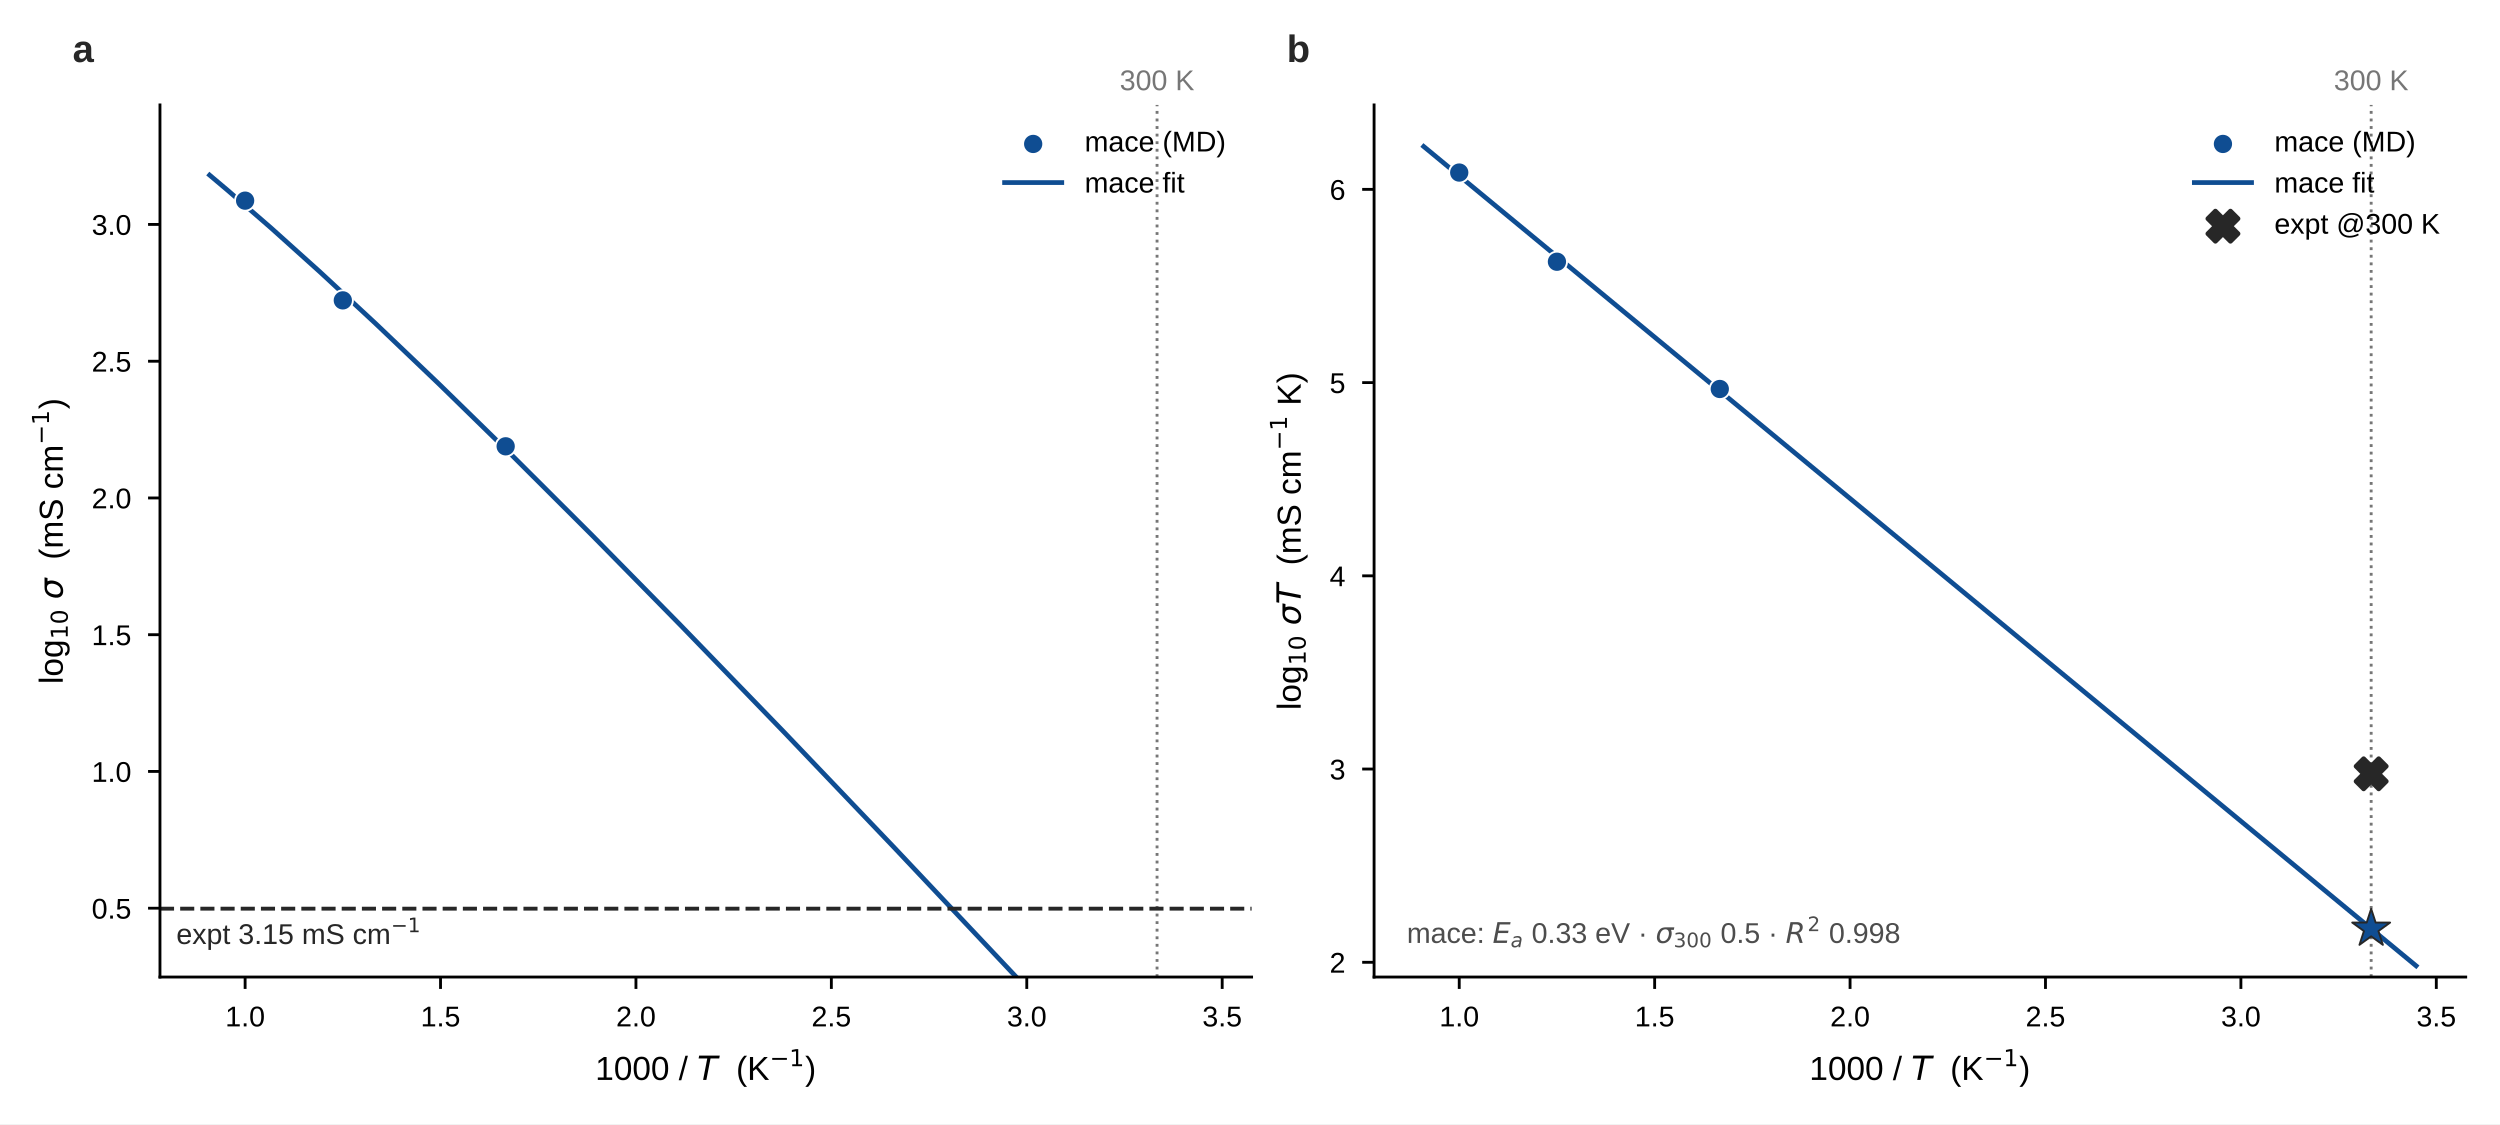
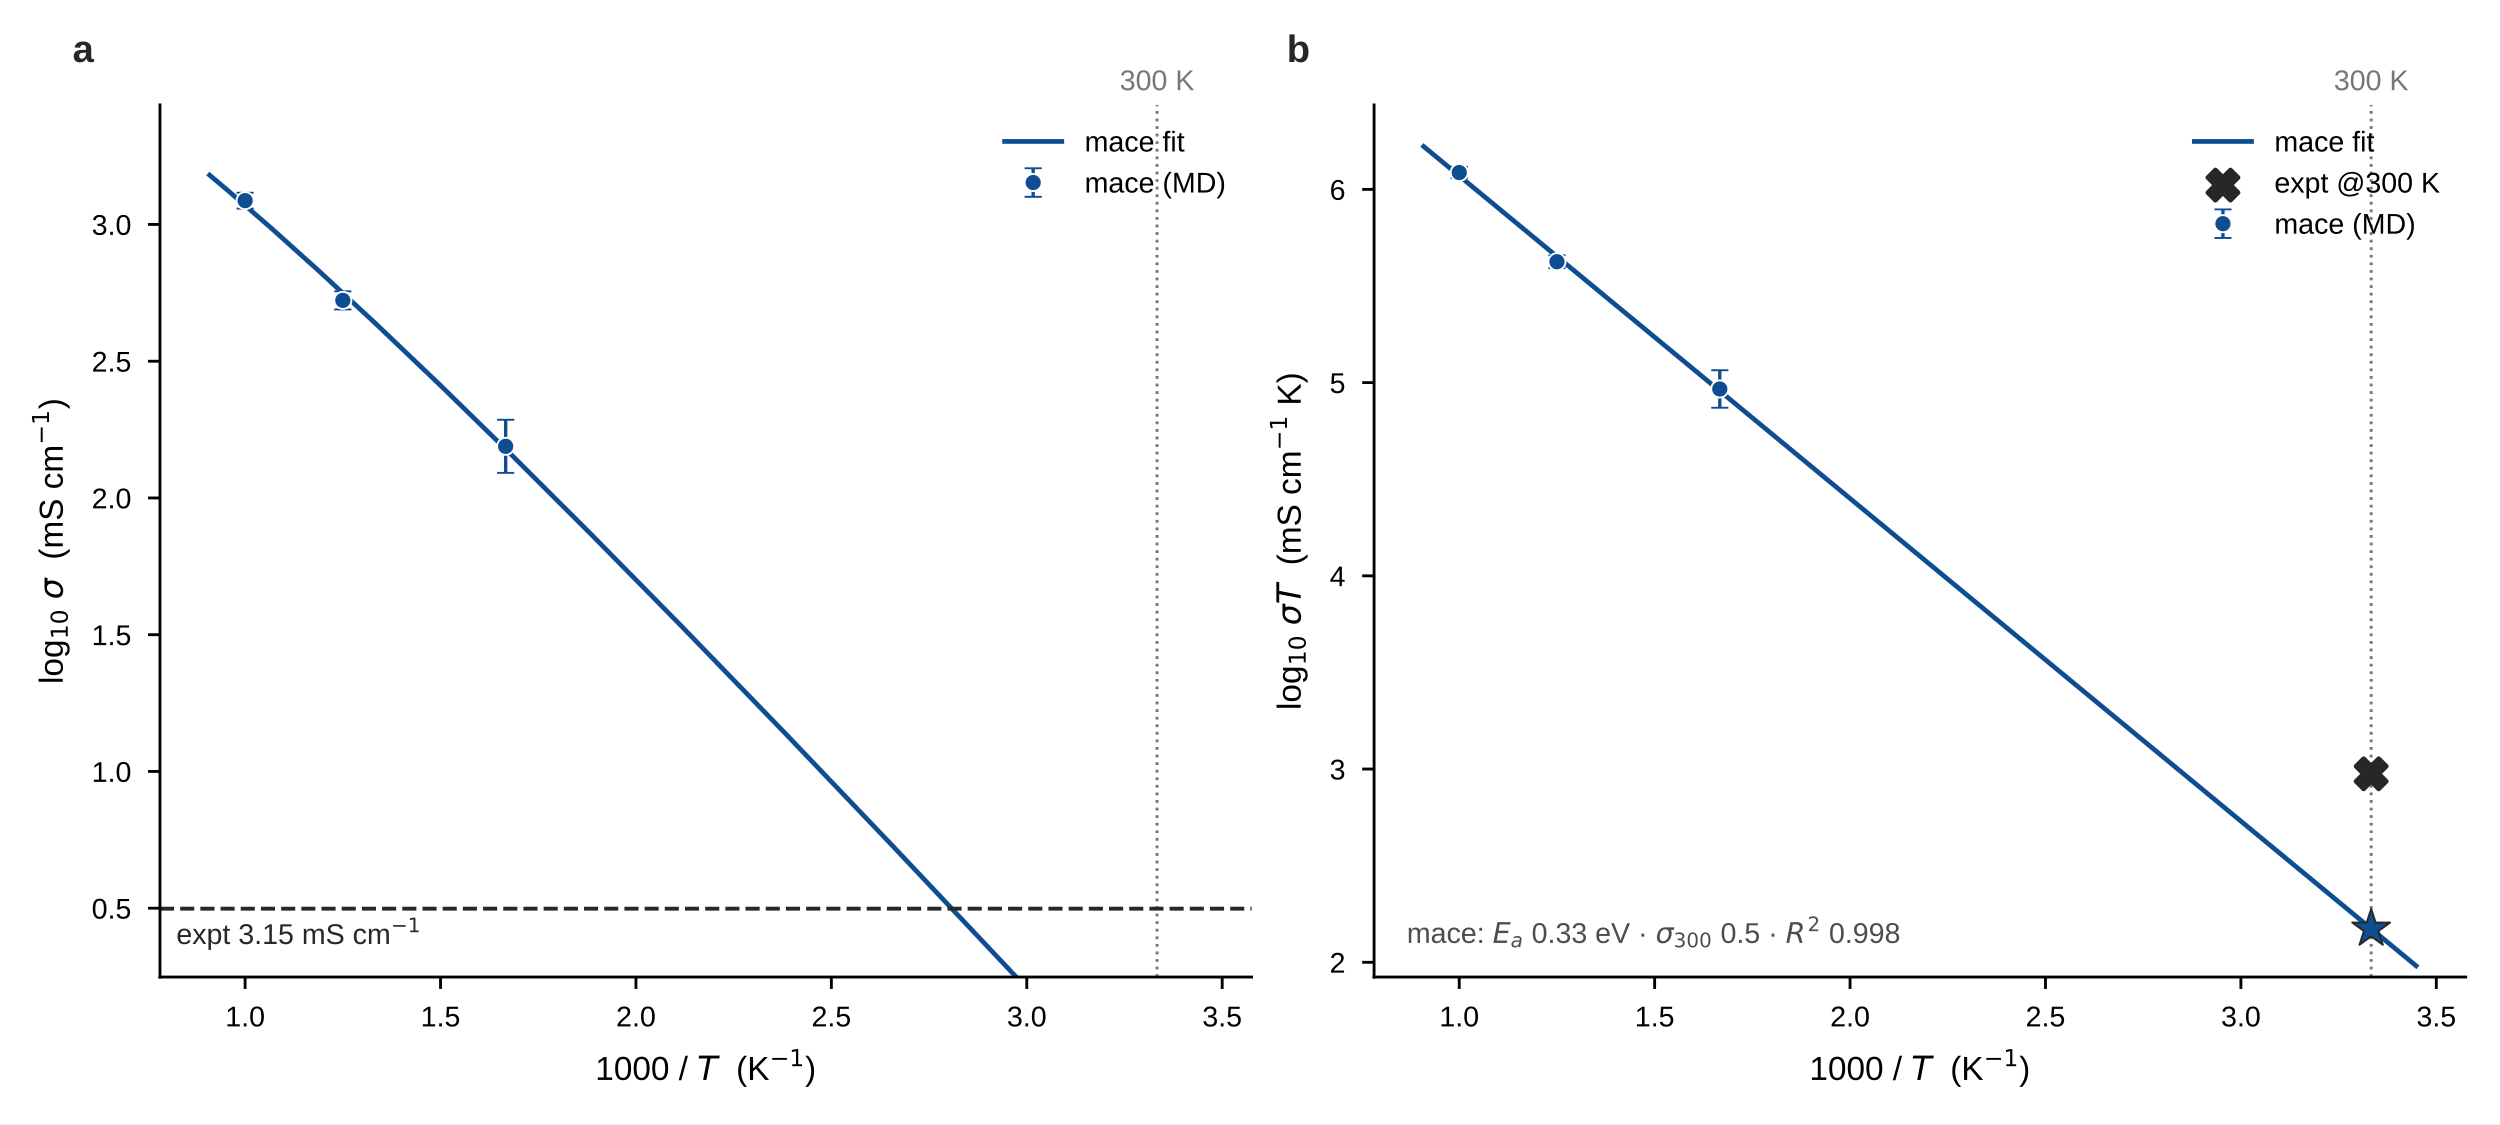
<svg xmlns="http://www.w3.org/2000/svg" xmlns:xlink="http://www.w3.org/1999/xlink" width="524.95pt" height="236.039pt" viewBox="0 0 524.95 236.039" version="1.1">
  <defs>
    <style type="text/css">*{stroke-linejoin: round; stroke-linecap: butt}</style>
  </defs>
  <g id="figure_1">
    <g id="patch_1">
      <path d="M 0 236.039  L 524.95 236.039  L 524.95 0  L 0 0  z " style="fill: #ffffff" />
    </g>
    <g id="axes_1">
      <g id="patch_2">
        <path d="M 33.59 205.158  L 262.81 205.158  L 262.81 22.033  L 33.59 22.033  z " style="fill: #ffffff" />
      </g>
      <g id="matplotlib.axis_1">
        <g id="xtick_1">
          <g id="line2d_1">
            <defs>
-               <path id="m4565c990b7" d="M 0 0  L 0 2.5  " style="stroke: #000000; stroke-width: 0.6" />
+               <path id="m994c26d817" d="M 0 0  L 0 2.5  " style="stroke: #000000; stroke-width: 0.6" />
            </defs>
            <g>
-               <use xlink:href="#m4565c990b7" x="51.47" y="205.158" style="stroke: #000000; stroke-width: 0.6" />
+               <use xlink:href="#m994c26d817" x="51.47" y="205.158" style="stroke: #000000; stroke-width: 0.6" />
            </g>
          </g>
          <g id="text_1">
            <text style="font-size: 6px; font-family: 'Arial', 'Helvetica', 'DejaVu Sans', 'Liberation Sans', sans-serif; text-anchor: middle" x="51.47" y="215.526" transform="rotate(-0 51.46968 215.526)">1.0</text>
          </g>
        </g>
        <g id="xtick_2">
          <g id="line2d_2">
            <g>
-               <use xlink:href="#m4565c990b7" x="92.503" y="205.158" style="stroke: #000000; stroke-width: 0.6" />
+               <use xlink:href="#m994c26d817" x="92.503" y="205.158" style="stroke: #000000; stroke-width: 0.6" />
            </g>
          </g>
          <g id="text_2">
            <text style="font-size: 6px; font-family: 'Arial', 'Helvetica', 'DejaVu Sans', 'Liberation Sans', sans-serif; text-anchor: middle" x="92.503" y="215.526" transform="rotate(-0 92.50288 215.526)">1.5</text>
          </g>
        </g>
        <g id="xtick_3">
          <g id="line2d_3">
            <g>
-               <use xlink:href="#m4565c990b7" x="133.536" y="205.158" style="stroke: #000000; stroke-width: 0.6" />
+               <use xlink:href="#m994c26d817" x="133.536" y="205.158" style="stroke: #000000; stroke-width: 0.6" />
            </g>
          </g>
          <g id="text_3">
            <text style="font-size: 6px; font-family: 'Arial', 'Helvetica', 'DejaVu Sans', 'Liberation Sans', sans-serif; text-anchor: middle" x="133.536" y="215.526" transform="rotate(-0 133.5361 215.526)">2.0</text>
          </g>
        </g>
        <g id="xtick_4">
          <g id="line2d_4">
            <g>
-               <use xlink:href="#m4565c990b7" x="174.569" y="205.158" style="stroke: #000000; stroke-width: 0.6" />
+               <use xlink:href="#m994c26d817" x="174.569" y="205.158" style="stroke: #000000; stroke-width: 0.6" />
            </g>
          </g>
          <g id="text_4">
            <text style="font-size: 6px; font-family: 'Arial', 'Helvetica', 'DejaVu Sans', 'Liberation Sans', sans-serif; text-anchor: middle" x="174.569" y="215.526" transform="rotate(-0 174.5693 215.526)">2.5</text>
          </g>
        </g>
        <g id="xtick_5">
          <g id="line2d_5">
            <g>
-               <use xlink:href="#m4565c990b7" x="215.603" y="205.158" style="stroke: #000000; stroke-width: 0.6" />
+               <use xlink:href="#m994c26d817" x="215.603" y="205.158" style="stroke: #000000; stroke-width: 0.6" />
            </g>
          </g>
          <g id="text_5">
            <text style="font-size: 6px; font-family: 'Arial', 'Helvetica', 'DejaVu Sans', 'Liberation Sans', sans-serif; text-anchor: middle" x="215.603" y="215.526" transform="rotate(-0 215.6025 215.526)">3.0</text>
          </g>
        </g>
        <g id="xtick_6">
          <g id="line2d_6">
            <g>
-               <use xlink:href="#m4565c990b7" x="256.636" y="205.158" style="stroke: #000000; stroke-width: 0.6" />
+               <use xlink:href="#m994c26d817" x="256.636" y="205.158" style="stroke: #000000; stroke-width: 0.6" />
            </g>
          </g>
          <g id="text_6">
            <text style="font-size: 6px; font-family: 'Arial', 'Helvetica', 'DejaVu Sans', 'Liberation Sans', sans-serif; text-anchor: middle" x="256.636" y="215.526" transform="rotate(-0 256.6357 215.526)">3.5</text>
          </g>
        </g>
        <g id="text_7">
          <g transform="translate(124.995 227.2987)">
            <text>
              <tspan x="0" y="-0.532" style="font-size: 7px; font-family: 'Arial'">1</tspan>
              <tspan x="3.893" y="-0.532" style="font-size: 7px; font-family: 'Arial'">0</tspan>
              <tspan x="7.786" y="-0.532" style="font-size: 7px; font-family: 'Arial'">0</tspan>
              <tspan x="11.679" y="-0.532" style="font-size: 7px; font-family: 'Arial'">0</tspan>
              <tspan x="15.572" y="-0.532" style="font-size: 7px; font-family: 'Arial'"> </tspan>
              <tspan x="17.517" y="-0.532" style="font-size: 7px; font-family: 'Arial'">/</tspan>
              <tspan x="19.462" y="-0.532" style="font-size: 7px; font-family: 'Arial'"> </tspan>
              <tspan x="25.683" y="-0.532" style="font-size: 7px; font-family: 'Arial'"> </tspan>
              <tspan x="27.627" y="-0.532" style="font-size: 7px; font-family: 'Arial'"> </tspan>
              <tspan x="29.572" y="-0.532" style="font-size: 7px; font-family: 'Arial'">(</tspan>
              <tspan x="31.903" y="-0.532" style="font-size: 7px; font-family: 'Arial'">K</tspan>
              <tspan x="44.054" y="-0.532" style="font-size: 7px; font-family: 'Arial'">)</tspan>
              <tspan x="21.407" y="-0.532" style="font-style: oblique; font-size: 7px; font-family: 'DejaVu Sans'">T</tspan>
              <tspan x="36.639" y="-3.423" style="font-size: 4.9px; font-family: 'DejaVu Sans'">−</tspan>
              <tspan x="40.745" y="-3.423" style="font-size: 4.9px; font-family: 'DejaVu Sans'">1</tspan>
            </text>
          </g>
        </g>
      </g>
      <g id="matplotlib.axis_2">
        <g id="ytick_1">
          <g id="line2d_7">
            <defs>
-               <path id="mef9dc53a2b" d="M 0 0  L -2.5 0  " style="stroke: #000000; stroke-width: 0.6" />
+               <path id="m4e03cb9698" d="M 0 0  L -2.5 0  " style="stroke: #000000; stroke-width: 0.6" />
            </defs>
            <g>
-               <use xlink:href="#mef9dc53a2b" x="33.59" y="190.704" style="stroke: #000000; stroke-width: 0.6" />
+               <use xlink:href="#m4e03cb9698" x="33.59" y="190.704" style="stroke: #000000; stroke-width: 0.6" />
            </g>
          </g>
          <g id="text_8">
            <text style="font-size: 6px; font-family: 'Arial', 'Helvetica', 'DejaVu Sans', 'Liberation Sans', sans-serif; text-anchor: end" x="27.59" y="192.888" transform="rotate(-0 27.59 192.8877)">0.5</text>
          </g>
        </g>
        <g id="ytick_2">
          <g id="line2d_8">
            <g>
-               <use xlink:href="#mef9dc53a2b" x="33.59" y="161.989" style="stroke: #000000; stroke-width: 0.6" />
+               <use xlink:href="#m4e03cb9698" x="33.59" y="161.989" style="stroke: #000000; stroke-width: 0.6" />
            </g>
          </g>
          <g id="text_9">
            <text style="font-size: 6px; font-family: 'Arial', 'Helvetica', 'DejaVu Sans', 'Liberation Sans', sans-serif; text-anchor: end" x="27.59" y="164.173" transform="rotate(-0 27.59 164.1735)">1.0</text>
          </g>
        </g>
        <g id="ytick_3">
          <g id="line2d_9">
            <g>
-               <use xlink:href="#mef9dc53a2b" x="33.59" y="133.275" style="stroke: #000000; stroke-width: 0.6" />
+               <use xlink:href="#m4e03cb9698" x="33.59" y="133.275" style="stroke: #000000; stroke-width: 0.6" />
            </g>
          </g>
          <g id="text_10">
            <text style="font-size: 6px; font-family: 'Arial', 'Helvetica', 'DejaVu Sans', 'Liberation Sans', sans-serif; text-anchor: end" x="27.59" y="135.459" transform="rotate(-0 27.59 135.4592)">1.5</text>
          </g>
        </g>
        <g id="ytick_4">
          <g id="line2d_10">
            <g>
-               <use xlink:href="#mef9dc53a2b" x="33.59" y="104.561" style="stroke: #000000; stroke-width: 0.6" />
+               <use xlink:href="#m4e03cb9698" x="33.59" y="104.561" style="stroke: #000000; stroke-width: 0.6" />
            </g>
          </g>
          <g id="text_11">
            <text style="font-size: 6px; font-family: 'Arial', 'Helvetica', 'DejaVu Sans', 'Liberation Sans', sans-serif; text-anchor: end" x="27.59" y="106.745" transform="rotate(-0 27.59 106.7449)">2.0</text>
          </g>
        </g>
        <g id="ytick_5">
          <g id="line2d_11">
            <g>
-               <use xlink:href="#mef9dc53a2b" x="33.59" y="75.847" style="stroke: #000000; stroke-width: 0.6" />
+               <use xlink:href="#m4e03cb9698" x="33.59" y="75.847" style="stroke: #000000; stroke-width: 0.6" />
            </g>
          </g>
          <g id="text_12">
            <text style="font-size: 6px; font-family: 'Arial', 'Helvetica', 'DejaVu Sans', 'Liberation Sans', sans-serif; text-anchor: end" x="27.59" y="78.031" transform="rotate(-0 27.59 78.0306)">2.5</text>
          </g>
        </g>
        <g id="ytick_6">
          <g id="line2d_12">
            <g>
-               <use xlink:href="#mef9dc53a2b" x="33.59" y="47.132" style="stroke: #000000; stroke-width: 0.6" />
+               <use xlink:href="#m4e03cb9698" x="33.59" y="47.132" style="stroke: #000000; stroke-width: 0.6" />
            </g>
          </g>
          <g id="text_13">
            <text style="font-size: 6px; font-family: 'Arial', 'Helvetica', 'DejaVu Sans', 'Liberation Sans', sans-serif; text-anchor: end" x="27.59" y="49.316" transform="rotate(-0 27.59 49.31632)">3.0</text>
          </g>
        </g>
        <g id="text_14">
          <g transform="translate(13.71 143.6253) rotate(-90)">
            <text>
              <tspan x="0" y="-0.532" style="font-size: 7px; font-family: 'Arial'">l</tspan>
              <tspan x="1.555" y="-0.532" style="font-size: 7px; font-family: 'Arial'">o</tspan>
              <tspan x="5.448" y="-0.532" style="font-size: 7px; font-family: 'Arial'">g</tspan>
              <tspan x="15.835" y="-0.532" style="font-size: 7px; font-family: 'Arial'"> </tspan>
              <tspan x="22.216" y="-0.532" style="font-size: 7px; font-family: 'Arial'"> </tspan>
              <tspan x="24.161" y="-0.532" style="font-size: 7px; font-family: 'Arial'"> </tspan>
              <tspan x="26.106" y="-0.532" style="font-size: 7px; font-family: 'Arial'">(</tspan>
              <tspan x="28.437" y="-0.532" style="font-size: 7px; font-family: 'Arial'">m</tspan>
              <tspan x="34.268" y="-0.532" style="font-size: 7px; font-family: 'Arial'">S</tspan>
              <tspan x="38.937" y="-0.532" style="font-size: 7px; font-family: 'Arial'"> </tspan>
              <tspan x="40.882" y="-0.532" style="font-size: 7px; font-family: 'Arial'">c</tspan>
              <tspan x="44.382" y="-0.532" style="font-size: 7px; font-family: 'Arial'">m</tspan>
              <tspan x="57.694" y="-0.532" style="font-size: 7px; font-family: 'Arial'">)</tspan>
              <tspan x="9.408" y="0.518" style="font-size: 4.9px; font-family: 'DejaVu Sans'">1</tspan>
              <tspan x="12.526" y="0.518" style="font-size: 4.9px; font-family: 'DejaVu Sans'">0</tspan>
              <tspan x="50.28" y="-3.423" style="font-size: 4.9px; font-family: 'DejaVu Sans'">−</tspan>
              <tspan x="54.385" y="-3.423" style="font-size: 4.9px; font-family: 'DejaVu Sans'">1</tspan>
              <tspan x="17.78" y="-0.532" style="font-style: oblique; font-size: 7px; font-family: 'DejaVu Sans'">σ</tspan>
            </text>
          </g>
        </g>
      </g>
      <g id="line2d_13">
-         <path d="M 243.135 237.039  L 214.543 206.377  L 187.969 178.185  L 164.683 153.783  L 142.844 131.221  L 124.202 112.271  L 107.266 95.371  L 92.157 80.61  L 78.832 67.905  L 67.16 57.077  L 56.97 47.915  L 47.779 39.941  L 44.009 36.765  L 44.009 36.765  " clip-path="url(#p3ec57b5d15)" style="fill: none; stroke: #0f4d92; stroke-linecap: square" />
+         <path d="M 243.135 237.039  L 214.543 206.377  L 187.969 178.185  L 164.683 153.783  L 142.844 131.221  L 124.202 112.271  L 107.266 95.371  L 92.157 80.61  L 78.832 67.905  L 67.16 57.077  L 56.97 47.915  L 47.779 39.941  L 44.009 36.765  L 44.009 36.765  " clip-path="url(#pc235e0b994)" style="fill: none; stroke: #0f4d92; stroke-linecap: square" />
      </g>
      <g id="line2d_14">
-         <path d="M 242.958 205.158  L 242.958 22.033  " clip-path="url(#p3ec57b5d15)" style="fill: none; stroke-dasharray: 0.6,0.99; stroke-dashoffset: 0; stroke: #767676; stroke-width: 0.6" />
+         <path d="M 242.958 205.158  L 242.958 22.033  " clip-path="url(#pc235e0b994)" style="fill: none; stroke-dasharray: 0.6,0.99; stroke-dashoffset: 0; stroke: #767676; stroke-width: 0.6" />
      </g>
      <g id="line2d_15">
-         <path d="M 33.59 190.801  L 262.81 190.801  " clip-path="url(#p3ec57b5d15)" style="fill: none; stroke-dasharray: 2.96,1.28; stroke-dashoffset: 0; stroke: #272727; stroke-width: 0.8" />
+         <path d="M 33.59 190.801  L 262.81 190.801  " clip-path="url(#pc235e0b994)" style="fill: none; stroke-dasharray: 2.96,1.28; stroke-dashoffset: 0; stroke: #272727; stroke-width: 0.8" />
      </g>
      <g id="patch_3">
        <path d="M 33.59 205.158  L 33.59 22.033  " style="fill: none; stroke: #000000; stroke-width: 0.6; stroke-linejoin: miter; stroke-linecap: square" />
      </g>
      <g id="patch_4">
        <path d="M 33.59 205.158  L 262.81 205.158  " style="fill: none; stroke: #000000; stroke-width: 0.6; stroke-linejoin: miter; stroke-linecap: square" />
      </g>
-       <g id="PathCollection_1">
+       <g id="LineCollection_1">
+         <path d="M 106.181 99.291  L 106.181 88.14  " clip-path="url(#pc235e0b994)" style="fill: none; stroke: #0f4d92; stroke-width: 0.7" />
+         <path d="M 71.986 64.972  L 71.986 61.173  " clip-path="url(#pc235e0b994)" style="fill: none; stroke: #0f4d92; stroke-width: 0.7" />
+         <path d="M 51.47 43.795  L 51.47 40.47  " clip-path="url(#pc235e0b994)" style="fill: none; stroke: #0f4d92; stroke-width: 0.7" />
+       </g>
+       <g id="line2d_16">
        <defs>
-           <path id="me21e56e41e" d="M 0 2.121  C 0.563 2.121 1.102 1.898 1.5 1.5  C 1.898 1.102 2.121 0.563 2.121 0  C 2.121 -0.563 1.898 -1.102 1.5 -1.5  C 1.102 -1.898 0.563 -2.121 0 -2.121  C -0.563 -2.121 -1.102 -1.898 -1.5 -1.5  C -1.898 -1.102 -2.121 -0.563 -2.121 0  C -2.121 0.563 -1.898 1.102 -1.5 1.5  C -1.102 1.898 -0.563 2.121 0 2.121  z " style="stroke: #ffffff; stroke-width: 0.4" />
+           <path id="m79266960c6" d="M 1.8 0  L -1.8 -0  " style="stroke: #0f4d92; stroke-width: 0.4" />
        </defs>
-         <g clip-path="url(#p3ec57b5d15)">
-           <use xlink:href="#me21e56e41e" x="106.181" y="93.716" style="fill: #0f4d92; stroke: #ffffff; stroke-width: 0.4" />
-           <use xlink:href="#me21e56e41e" x="71.986" y="63.072" style="fill: #0f4d92; stroke: #ffffff; stroke-width: 0.4" />
-           <use xlink:href="#me21e56e41e" x="51.47" y="42.133" style="fill: #0f4d92; stroke: #ffffff; stroke-width: 0.4" />
+         <g clip-path="url(#pc235e0b994)">
+           <use xlink:href="#m79266960c6" x="106.181" y="99.291" style="fill: #0f4d92; stroke: #0f4d92; stroke-width: 0.4" />
+           <use xlink:href="#m79266960c6" x="71.986" y="64.972" style="fill: #0f4d92; stroke: #0f4d92; stroke-width: 0.4" />
+           <use xlink:href="#m79266960c6" x="51.47" y="43.795" style="fill: #0f4d92; stroke: #0f4d92; stroke-width: 0.4" />
+         </g>
+       </g>
+       <g id="line2d_17">
+         <g clip-path="url(#pc235e0b994)">
+           <use xlink:href="#m79266960c6" x="106.181" y="88.14" style="fill: #0f4d92; stroke: #0f4d92; stroke-width: 0.4" />
+           <use xlink:href="#m79266960c6" x="71.986" y="61.173" style="fill: #0f4d92; stroke: #0f4d92; stroke-width: 0.4" />
+           <use xlink:href="#m79266960c6" x="51.47" y="40.47" style="fill: #0f4d92; stroke: #0f4d92; stroke-width: 0.4" />
        </g>
      </g>
      <g id="text_15">
        <text style="font-size: 6px; font-family: 'Arial', 'Helvetica', 'DejaVu Sans', 'Liberation Sans', sans-serif; text-anchor: middle; fill: #767676" x="242.958" y="18.939" transform="rotate(-0 242.958 18.93887)">300 K</text>
      </g>
      <g id="text_16">
        <g style="fill: #272727" transform="translate(37.0283 198.6778)">
          <text>
            <tspan x="0" y="-0.46" style="font-size: 6px; font-family: 'Arial'; fill: #272727">e</tspan>
            <tspan x="3.337" y="-0.46" style="font-size: 6px; font-family: 'Arial'; fill: #272727">x</tspan>
            <tspan x="6.337" y="-0.46" style="font-size: 6px; font-family: 'Arial'; fill: #272727">p</tspan>
            <tspan x="9.674" y="-0.46" style="font-size: 6px; font-family: 'Arial'; fill: #272727">t</tspan>
            <tspan x="11.341" y="-0.46" style="font-size: 6px; font-family: 'Arial'; fill: #272727"> </tspan>
            <tspan x="13.008" y="-0.46" style="font-size: 6px; font-family: 'Arial'; fill: #272727">3</tspan>
            <tspan x="16.345" y="-0.46" style="font-size: 6px; font-family: 'Arial'; fill: #272727">.</tspan>
            <tspan x="18.012" y="-0.46" style="font-size: 6px; font-family: 'Arial'; fill: #272727">1</tspan>
            <tspan x="21.349" y="-0.46" style="font-size: 6px; font-family: 'Arial'; fill: #272727">5</tspan>
            <tspan x="24.686" y="-0.46" style="font-size: 6px; font-family: 'Arial'; fill: #272727"> </tspan>
            <tspan x="26.353" y="-0.46" style="font-size: 6px; font-family: 'Arial'; fill: #272727">m</tspan>
            <tspan x="31.351" y="-0.46" style="font-size: 6px; font-family: 'Arial'; fill: #272727">S</tspan>
            <tspan x="35.353" y="-0.46" style="font-size: 6px; font-family: 'Arial'; fill: #272727"> </tspan>
            <tspan x="37.02" y="-0.46" style="font-size: 6px; font-family: 'Arial'; fill: #272727">c</tspan>
            <tspan x="40.02" y="-0.46" style="font-size: 6px; font-family: 'Arial'; fill: #272727">m</tspan>
            <tspan x="45.075" y="-2.938" style="font-size: 4.2px; font-family: 'DejaVu Sans'; fill: #272727">−</tspan>
            <tspan x="48.594" y="-2.938" style="font-size: 4.2px; font-family: 'DejaVu Sans'; fill: #272727">1</tspan>
          </text>
        </g>
      </g>
      <g id="text_17">
        <text style="font-weight: 700; font-size: 8px; font-family: 'Arial', 'Helvetica', 'DejaVu Sans', 'Liberation Sans', sans-serif; text-anchor: start; fill: #272727" x="15.252" y="13.024" transform="rotate(-0 15.2524 13.02422)">a</text>
      </g>
-       <g id="PathCollection_2">
+       <g id="line2d_18">
        <defs>
-           <path id="mb2e47d323d" d="M 0 -4.183  L -0.939 -1.293  L -3.979 -1.293  L -1.52 0.494  L -2.459 3.384  L -0 1.598  L 2.459 3.384  L 1.52 0.494  L 3.979 -1.293  L 0.939 -1.293  z " style="stroke: #272727; stroke-width: 0.4" />
+           <path id="m1929cd6d32" d="M 0 1.8  C 0.477 1.8 0.935 1.61 1.273 1.273  C 1.61 0.935 1.8 0.477 1.8 0  C 1.8 -0.477 1.61 -0.935 1.273 -1.273  C 0.935 -1.61 0.477 -1.8 0 -1.8  C -0.477 -1.8 -0.935 -1.61 -1.273 -1.273  C -1.61 -0.935 -1.8 -0.477 -1.8 0  C -1.8 0.477 -1.61 0.935 -1.273 1.273  C -0.935 1.61 -0.477 1.8 0 1.8  z " style="stroke: #ffffff; stroke-width: 0.4" />
        </defs>
-         <g clip-path="url(#p3ec57b5d15)">
-           <use xlink:href="#mb2e47d323d" x="242.958" y="236.847" style="fill: #0f4d92; stroke: #272727; stroke-width: 0.4" />
+         <g clip-path="url(#pc235e0b994)">
+           <use xlink:href="#m1929cd6d32" x="106.181" y="93.716" style="fill: #0f4d92; stroke: #ffffff; stroke-width: 0.4" />
+           <use xlink:href="#m1929cd6d32" x="71.986" y="63.072" style="fill: #0f4d92; stroke: #ffffff; stroke-width: 0.4" />
+           <use xlink:href="#m1929cd6d32" x="51.47" y="42.133" style="fill: #0f4d92; stroke: #ffffff; stroke-width: 0.4" />
+         </g>
+       </g>
+       <g id="PathCollection_1">
+         <defs>
+           <path id="m52b5fff1fd" d="M 0 -4.183  L -0.939 -1.293  L -3.979 -1.293  L -1.52 0.494  L -2.459 3.384  L -0 1.598  L 2.459 3.384  L 1.52 0.494  L 3.979 -1.293  L 0.939 -1.293  z " style="stroke: #272727; stroke-width: 0.4" />
+         </defs>
+         <g clip-path="url(#pc235e0b994)">
+           <use xlink:href="#m52b5fff1fd" x="242.958" y="236.847" style="fill: #0f4d92; stroke: #272727; stroke-width: 0.4" />
        </g>
      </g>
      <g id="legend_1">
-         <g id="PathCollection_3">
+         <g id="line2d_19">
+           <path d="M 210.946 29.701  L 216.946 29.701  L 222.946 29.701  " style="fill: none; stroke: #0f4d92; stroke-linecap: square" />
+         </g>
+         <g id="text_18">
+           <text style="font-size: 6px; font-family: 'Arial', 'Helvetica', 'DejaVu Sans', 'Liberation Sans', sans-serif; text-anchor: start" x="227.746" y="31.801" transform="rotate(-0 227.7456 31.80098)">mace fit</text>
+         </g>
+         <g id="LineCollection_2">
+           <path d="M 216.946 41.332  L 216.946 35.332  " style="fill: none; stroke: #0f4d92; stroke-width: 0.7" />
+         </g>
+         <g id="line2d_20">
          <g>
-             <use xlink:href="#me21e56e41e" x="216.946" y="30.226" style="fill: #0f4d92; stroke: #ffffff; stroke-width: 0.4" />
-           </g>
-         </g>
-         <g id="text_18">
-           <text style="font-size: 6px; font-family: 'Arial', 'Helvetica', 'DejaVu Sans', 'Liberation Sans', sans-serif; text-anchor: start" x="227.746" y="31.801" transform="rotate(-0 227.7456 31.80098)">mace (MD)</text>
-         </g>
-         <g id="line2d_16">
-           <path d="M 210.946 38.332  L 216.946 38.332  L 222.946 38.332  " style="fill: none; stroke: #0f4d92; stroke-linecap: square" />
+             <use xlink:href="#m79266960c6" x="216.946" y="41.332" style="fill: #0f4d92; stroke: #0f4d92; stroke-width: 0.4" />
+           </g>
+         </g>
+         <g id="line2d_21">
+           <g>
+             <use xlink:href="#m79266960c6" x="216.946" y="35.332" style="fill: #0f4d92; stroke: #0f4d92; stroke-width: 0.4" />
+           </g>
+         </g>
+         <g id="line2d_22" />
+         <g id="line2d_23">
+           <g>
+             <use xlink:href="#m1929cd6d32" x="216.946" y="38.332" style="fill: #0f4d92; stroke: #ffffff; stroke-width: 0.4" />
+           </g>
        </g>
        <g id="text_19">
-           <text style="font-size: 6px; font-family: 'Arial', 'Helvetica', 'DejaVu Sans', 'Liberation Sans', sans-serif; text-anchor: start" x="227.746" y="40.432" transform="rotate(-0 227.7456 40.43195)">mace fit</text>
+           <text style="font-size: 6px; font-family: 'Arial', 'Helvetica', 'DejaVu Sans', 'Liberation Sans', sans-serif; text-anchor: start" x="227.746" y="40.432" transform="rotate(-0 227.7456 40.43184)">mace (MD)</text>
        </g>
      </g>
    </g>
    <g id="axes_2">
      <g id="patch_5">
        <path d="M 288.53 205.158  L 517.75 205.158  L 517.75 22.033  L 288.53 22.033  z " style="fill: #ffffff" />
      </g>
      <g id="matplotlib.axis_3">
        <g id="xtick_7">
-           <g id="line2d_17">
-             <g>
-               <use xlink:href="#m4565c990b7" x="306.41" y="205.158" style="stroke: #000000; stroke-width: 0.6" />
+           <g id="line2d_24">
+             <g>
+               <use xlink:href="#m994c26d817" x="306.41" y="205.158" style="stroke: #000000; stroke-width: 0.6" />
            </g>
          </g>
          <g id="text_20">
            <text style="font-size: 6px; font-family: 'Arial', 'Helvetica', 'DejaVu Sans', 'Liberation Sans', sans-serif; text-anchor: middle" x="306.41" y="215.526" transform="rotate(-0 306.4097 215.526)">1.0</text>
          </g>
        </g>
        <g id="xtick_8">
-           <g id="line2d_18">
-             <g>
-               <use xlink:href="#m4565c990b7" x="347.443" y="205.158" style="stroke: #000000; stroke-width: 0.6" />
+           <g id="line2d_25">
+             <g>
+               <use xlink:href="#m994c26d817" x="347.443" y="205.158" style="stroke: #000000; stroke-width: 0.6" />
            </g>
          </g>
          <g id="text_21">
            <text style="font-size: 6px; font-family: 'Arial', 'Helvetica', 'DejaVu Sans', 'Liberation Sans', sans-serif; text-anchor: middle" x="347.443" y="215.526" transform="rotate(-0 347.4429 215.526)">1.5</text>
          </g>
        </g>
        <g id="xtick_9">
-           <g id="line2d_19">
-             <g>
-               <use xlink:href="#m4565c990b7" x="388.476" y="205.158" style="stroke: #000000; stroke-width: 0.6" />
+           <g id="line2d_26">
+             <g>
+               <use xlink:href="#m994c26d817" x="388.476" y="205.158" style="stroke: #000000; stroke-width: 0.6" />
            </g>
          </g>
          <g id="text_22">
            <text style="font-size: 6px; font-family: 'Arial', 'Helvetica', 'DejaVu Sans', 'Liberation Sans', sans-serif; text-anchor: middle" x="388.476" y="215.526" transform="rotate(-0 388.4761 215.526)">2.0</text>
          </g>
        </g>
        <g id="xtick_10">
-           <g id="line2d_20">
-             <g>
-               <use xlink:href="#m4565c990b7" x="429.509" y="205.158" style="stroke: #000000; stroke-width: 0.6" />
+           <g id="line2d_27">
+             <g>
+               <use xlink:href="#m994c26d817" x="429.509" y="205.158" style="stroke: #000000; stroke-width: 0.6" />
            </g>
          </g>
          <g id="text_23">
            <text style="font-size: 6px; font-family: 'Arial', 'Helvetica', 'DejaVu Sans', 'Liberation Sans', sans-serif; text-anchor: middle" x="429.509" y="215.526" transform="rotate(-0 429.5093 215.526)">2.5</text>
          </g>
        </g>
        <g id="xtick_11">
-           <g id="line2d_21">
-             <g>
-               <use xlink:href="#m4565c990b7" x="470.543" y="205.158" style="stroke: #000000; stroke-width: 0.6" />
+           <g id="line2d_28">
+             <g>
+               <use xlink:href="#m994c26d817" x="470.543" y="205.158" style="stroke: #000000; stroke-width: 0.6" />
            </g>
          </g>
          <g id="text_24">
            <text style="font-size: 6px; font-family: 'Arial', 'Helvetica', 'DejaVu Sans', 'Liberation Sans', sans-serif; text-anchor: middle" x="470.543" y="215.526" transform="rotate(-0 470.5425 215.526)">3.0</text>
          </g>
        </g>
        <g id="xtick_12">
-           <g id="line2d_22">
-             <g>
-               <use xlink:href="#m4565c990b7" x="511.576" y="205.158" style="stroke: #000000; stroke-width: 0.6" />
+           <g id="line2d_29">
+             <g>
+               <use xlink:href="#m994c26d817" x="511.576" y="205.158" style="stroke: #000000; stroke-width: 0.6" />
            </g>
          </g>
          <g id="text_25">
            <text style="font-size: 6px; font-family: 'Arial', 'Helvetica', 'DejaVu Sans', 'Liberation Sans', sans-serif; text-anchor: middle" x="511.576" y="215.526" transform="rotate(-0 511.5757 215.526)">3.5</text>
          </g>
        </g>
        <g id="text_26">
          <g transform="translate(379.935 227.2987)">
            <text>
              <tspan x="0" y="-0.532" style="font-size: 7px; font-family: 'Arial'">1</tspan>
              <tspan x="3.893" y="-0.532" style="font-size: 7px; font-family: 'Arial'">0</tspan>
              <tspan x="7.786" y="-0.532" style="font-size: 7px; font-family: 'Arial'">0</tspan>
              <tspan x="11.679" y="-0.532" style="font-size: 7px; font-family: 'Arial'">0</tspan>
              <tspan x="15.572" y="-0.532" style="font-size: 7px; font-family: 'Arial'"> </tspan>
              <tspan x="17.517" y="-0.532" style="font-size: 7px; font-family: 'Arial'">/</tspan>
              <tspan x="19.462" y="-0.532" style="font-size: 7px; font-family: 'Arial'"> </tspan>
              <tspan x="25.683" y="-0.532" style="font-size: 7px; font-family: 'Arial'"> </tspan>
              <tspan x="27.627" y="-0.532" style="font-size: 7px; font-family: 'Arial'"> </tspan>
              <tspan x="29.572" y="-0.532" style="font-size: 7px; font-family: 'Arial'">(</tspan>
              <tspan x="31.903" y="-0.532" style="font-size: 7px; font-family: 'Arial'">K</tspan>
              <tspan x="44.054" y="-0.532" style="font-size: 7px; font-family: 'Arial'">)</tspan>
              <tspan x="21.407" y="-0.532" style="font-style: oblique; font-size: 7px; font-family: 'DejaVu Sans'">T</tspan>
              <tspan x="36.639" y="-3.423" style="font-size: 4.9px; font-family: 'DejaVu Sans'">−</tspan>
              <tspan x="40.745" y="-3.423" style="font-size: 4.9px; font-family: 'DejaVu Sans'">1</tspan>
            </text>
          </g>
        </g>
      </g>
      <g id="matplotlib.axis_4">
        <g id="ytick_7">
-           <g id="line2d_23">
-             <g>
-               <use xlink:href="#mef9dc53a2b" x="288.53" y="202.059" style="stroke: #000000; stroke-width: 0.6" />
+           <g id="line2d_30">
+             <g>
+               <use xlink:href="#m4e03cb9698" x="288.53" y="202.059" style="stroke: #000000; stroke-width: 0.6" />
            </g>
          </g>
          <g id="text_27">
            <text style="font-size: 6px; font-family: 'Arial', 'Helvetica', 'DejaVu Sans', 'Liberation Sans', sans-serif; text-anchor: end" x="282.53" y="204.243" transform="rotate(-0 282.53 204.2431)">2</text>
          </g>
        </g>
        <g id="ytick_8">
-           <g id="line2d_24">
-             <g>
-               <use xlink:href="#mef9dc53a2b" x="288.53" y="161.486" style="stroke: #000000; stroke-width: 0.6" />
+           <g id="line2d_31">
+             <g>
+               <use xlink:href="#m4e03cb9698" x="288.53" y="161.486" style="stroke: #000000; stroke-width: 0.6" />
            </g>
          </g>
          <g id="text_28">
            <text style="font-size: 6px; font-family: 'Arial', 'Helvetica', 'DejaVu Sans', 'Liberation Sans', sans-serif; text-anchor: end" x="282.53" y="163.67" transform="rotate(-0 282.53 163.6698)">3</text>
          </g>
        </g>
        <g id="ytick_9">
-           <g id="line2d_25">
-             <g>
-               <use xlink:href="#mef9dc53a2b" x="288.53" y="120.912" style="stroke: #000000; stroke-width: 0.6" />
+           <g id="line2d_32">
+             <g>
+               <use xlink:href="#m4e03cb9698" x="288.53" y="120.912" style="stroke: #000000; stroke-width: 0.6" />
            </g>
          </g>
          <g id="text_29">
            <text style="font-size: 6px; font-family: 'Arial', 'Helvetica', 'DejaVu Sans', 'Liberation Sans', sans-serif; text-anchor: end" x="282.53" y="123.096" transform="rotate(-0 282.53 123.0964)">4</text>
          </g>
        </g>
        <g id="ytick_10">
-           <g id="line2d_26">
-             <g>
-               <use xlink:href="#mef9dc53a2b" x="288.53" y="80.339" style="stroke: #000000; stroke-width: 0.6" />
+           <g id="line2d_33">
+             <g>
+               <use xlink:href="#m4e03cb9698" x="288.53" y="80.339" style="stroke: #000000; stroke-width: 0.6" />
            </g>
          </g>
          <g id="text_30">
            <text style="font-size: 6px; font-family: 'Arial', 'Helvetica', 'DejaVu Sans', 'Liberation Sans', sans-serif; text-anchor: end" x="282.53" y="82.523" transform="rotate(-0 282.53 82.52304)">5</text>
          </g>
        </g>
        <g id="ytick_11">
-           <g id="line2d_27">
-             <g>
-               <use xlink:href="#mef9dc53a2b" x="288.53" y="39.766" style="stroke: #000000; stroke-width: 0.6" />
+           <g id="line2d_34">
+             <g>
+               <use xlink:href="#m4e03cb9698" x="288.53" y="39.766" style="stroke: #000000; stroke-width: 0.6" />
            </g>
          </g>
          <g id="text_31">
            <text style="font-size: 6px; font-family: 'Arial', 'Helvetica', 'DejaVu Sans', 'Liberation Sans', sans-serif; text-anchor: end" x="282.53" y="41.95" transform="rotate(-0 282.53 41.94967)">6</text>
          </g>
        </g>
        <g id="text_32">
          <g transform="translate(273.6534 149.0853) rotate(-90)">
            <text>
              <tspan x="0" y="-0.532" style="font-size: 7px; font-family: 'Arial'">l</tspan>
              <tspan x="1.555" y="-0.532" style="font-size: 7px; font-family: 'Arial'">o</tspan>
              <tspan x="5.448" y="-0.532" style="font-size: 7px; font-family: 'Arial'">g</tspan>
              <tspan x="15.835" y="-0.532" style="font-size: 7px; font-family: 'Arial'"> </tspan>
              <tspan x="26.492" y="-0.532" style="font-size: 7px; font-family: 'Arial'"> </tspan>
              <tspan x="28.437" y="-0.532" style="font-size: 7px; font-family: 'Arial'"> </tspan>
              <tspan x="30.382" y="-0.532" style="font-size: 7px; font-family: 'Arial'">(</tspan>
              <tspan x="32.713" y="-0.532" style="font-size: 7px; font-family: 'Arial'">m</tspan>
              <tspan x="38.544" y="-0.532" style="font-size: 7px; font-family: 'Arial'">S</tspan>
              <tspan x="43.213" y="-0.532" style="font-size: 7px; font-family: 'Arial'"> </tspan>
              <tspan x="45.158" y="-0.532" style="font-size: 7px; font-family: 'Arial'">c</tspan>
              <tspan x="48.658" y="-0.532" style="font-size: 7px; font-family: 'Arial'">m</tspan>
              <tspan x="61.97" y="-0.532" style="font-size: 7px; font-family: 'Arial'"> </tspan>
              <tspan x="63.915" y="-0.532" style="font-size: 7px; font-family: 'Arial'">K</tspan>
              <tspan x="68.584" y="-0.532" style="font-size: 7px; font-family: 'Arial'">)</tspan>
              <tspan x="9.408" y="0.518" style="font-size: 4.9px; font-family: 'DejaVu Sans'">1</tspan>
              <tspan x="12.526" y="0.518" style="font-size: 4.9px; font-family: 'DejaVu Sans'">0</tspan>
              <tspan x="54.556" y="-3.423" style="font-size: 4.9px; font-family: 'DejaVu Sans'">−</tspan>
              <tspan x="58.661" y="-3.423" style="font-size: 4.9px; font-family: 'DejaVu Sans'">1</tspan>
              <tspan x="17.78" y="-0.532" style="font-style: oblique; font-size: 7px; font-family: 'DejaVu Sans'">σ</tspan>
              <tspan x="22.216" y="-0.532" style="font-style: oblique; font-size: 7px; font-family: 'DejaVu Sans'">T</tspan>
            </text>
          </g>
        </g>
      </g>
-       <g id="line2d_28">
-         <path d="M 507.331 202.802  L 298.949 30.761  L 298.949 30.761  " clip-path="url(#p95217ac615)" style="fill: none; stroke: #0f4d92; stroke-linecap: square" />
-       </g>
-       <g id="line2d_29">
-         <path d="M 497.898 205.158  L 497.898 22.033  " clip-path="url(#p95217ac615)" style="fill: none; stroke-dasharray: 0.6,0.99; stroke-dashoffset: 0; stroke: #767676; stroke-width: 0.6" />
+       <g id="line2d_35">
+         <path d="M 507.331 202.802  L 298.949 30.761  L 298.949 30.761  " clip-path="url(#pa2f8bea6be)" style="fill: none; stroke: #0f4d92; stroke-linecap: square" />
+       </g>
+       <g id="line2d_36">
+         <path d="M 497.898 205.158  L 497.898 22.033  " clip-path="url(#pa2f8bea6be)" style="fill: none; stroke-dasharray: 0.6,0.99; stroke-dashoffset: 0; stroke: #767676; stroke-width: 0.6" />
      </g>
      <g id="patch_6">
        <path d="M 288.53 205.158  L 288.53 22.033  " style="fill: none; stroke: #000000; stroke-width: 0.6; stroke-linejoin: miter; stroke-linecap: square" />
      </g>
      <g id="patch_7">
        <path d="M 288.53 205.158  L 517.75 205.158  " style="fill: none; stroke: #000000; stroke-width: 0.6; stroke-linejoin: miter; stroke-linecap: square" />
      </g>
-       <g id="PathCollection_4">
-         <g clip-path="url(#p95217ac615)">
-           <use xlink:href="#me21e56e41e" x="361.121" y="81.678" style="fill: #0f4d92; stroke: #ffffff; stroke-width: 0.4" />
-           <use xlink:href="#me21e56e41e" x="326.926" y="54.959" style="fill: #0f4d92; stroke: #ffffff; stroke-width: 0.4" />
-           <use xlink:href="#me21e56e41e" x="306.41" y="36.233" style="fill: #0f4d92; stroke: #ffffff; stroke-width: 0.4" />
+       <g id="LineCollection_3">
+         <path d="M 361.121 85.617  L 361.121 77.739  " clip-path="url(#pa2f8bea6be)" style="fill: none; stroke: #0f4d92; stroke-width: 0.7" />
+         <path d="M 326.926 56.301  L 326.926 53.617  " clip-path="url(#pa2f8bea6be)" style="fill: none; stroke: #0f4d92; stroke-width: 0.7" />
+         <path d="M 306.41 37.408  L 306.41 35.059  " clip-path="url(#pa2f8bea6be)" style="fill: none; stroke: #0f4d92; stroke-width: 0.7" />
+       </g>
+       <g id="line2d_37">
+         <g clip-path="url(#pa2f8bea6be)">
+           <use xlink:href="#m79266960c6" x="361.121" y="85.617" style="fill: #0f4d92; stroke: #0f4d92; stroke-width: 0.4" />
+           <use xlink:href="#m79266960c6" x="326.926" y="56.301" style="fill: #0f4d92; stroke: #0f4d92; stroke-width: 0.4" />
+           <use xlink:href="#m79266960c6" x="306.41" y="37.408" style="fill: #0f4d92; stroke: #0f4d92; stroke-width: 0.4" />
+         </g>
+       </g>
+       <g id="line2d_38">
+         <g clip-path="url(#pa2f8bea6be)">
+           <use xlink:href="#m79266960c6" x="361.121" y="77.739" style="fill: #0f4d92; stroke: #0f4d92; stroke-width: 0.4" />
+           <use xlink:href="#m79266960c6" x="326.926" y="53.617" style="fill: #0f4d92; stroke: #0f4d92; stroke-width: 0.4" />
+           <use xlink:href="#m79266960c6" x="306.41" y="35.059" style="fill: #0f4d92; stroke: #0f4d92; stroke-width: 0.4" />
        </g>
      </g>
      <g id="text_33">
        <text style="font-size: 6px; font-family: 'Arial', 'Helvetica', 'DejaVu Sans', 'Liberation Sans', sans-serif; text-anchor: middle; fill: #767676" x="497.898" y="18.939" transform="rotate(-0 497.898 18.93887)">300 K</text>
      </g>
      <g id="text_34">
        <g style="fill: #4d4d4d" transform="translate(295.4066 198.4014)">
          <text>
            <tspan x="0" y="-0.405" style="font-size: 6px; font-family: 'Arial'; fill: #4d4d4d">m</tspan>
            <tspan x="4.998" y="-0.405" style="font-size: 6px; font-family: 'Arial'; fill: #4d4d4d">a</tspan>
            <tspan x="8.335" y="-0.405" style="font-size: 6px; font-family: 'Arial'; fill: #4d4d4d">c</tspan>
            <tspan x="11.335" y="-0.405" style="font-size: 6px; font-family: 'Arial'; fill: #4d4d4d">e</tspan>
            <tspan x="14.672" y="-0.405" style="font-size: 6px; font-family: 'Arial'; fill: #4d4d4d">:</tspan>
            <tspan x="16.339" y="-0.405" style="font-size: 6px; font-family: 'Arial'; fill: #4d4d4d"> </tspan>
            <tspan x="24.535" y="-0.405" style="font-size: 6px; font-family: 'Arial'; fill: #4d4d4d"> </tspan>
            <tspan x="26.202" y="-0.405" style="font-size: 6px; font-family: 'Arial'; fill: #4d4d4d">0</tspan>
            <tspan x="29.539" y="-0.405" style="font-size: 6px; font-family: 'Arial'; fill: #4d4d4d">.</tspan>
            <tspan x="31.206" y="-0.405" style="font-size: 6px; font-family: 'Arial'; fill: #4d4d4d">3</tspan>
            <tspan x="34.542" y="-0.405" style="font-size: 6px; font-family: 'Arial'; fill: #4d4d4d">3</tspan>
            <tspan x="37.879" y="-0.405" style="font-size: 6px; font-family: 'Arial'; fill: #4d4d4d"> </tspan>
            <tspan x="39.546" y="-0.405" style="font-size: 6px; font-family: 'Arial'; fill: #4d4d4d">e</tspan>
            <tspan x="42.883" y="-0.405" style="font-size: 6px; font-family: 'Arial'; fill: #4d4d4d">V</tspan>
            <tspan x="46.885" y="-0.405" style="font-size: 6px; font-family: 'Arial'; fill: #4d4d4d"> </tspan>
            <tspan x="48.552" y="-0.405" style="font-size: 6px; font-family: 'Arial'; fill: #4d4d4d">·</tspan>
            <tspan x="50.55" y="-0.405" style="font-size: 6px; font-family: 'Arial'; fill: #4d4d4d"> </tspan>
            <tspan x="64.201" y="-0.405" style="font-size: 6px; font-family: 'Arial'; fill: #4d4d4d"> </tspan>
            <tspan x="65.868" y="-0.405" style="font-size: 6px; font-family: 'Arial'; fill: #4d4d4d">0</tspan>
            <tspan x="69.204" y="-0.405" style="font-size: 6px; font-family: 'Arial'; fill: #4d4d4d">.</tspan>
            <tspan x="70.871" y="-0.405" style="font-size: 6px; font-family: 'Arial'; fill: #4d4d4d">5</tspan>
            <tspan x="74.208" y="-0.405" style="font-size: 6px; font-family: 'Arial'; fill: #4d4d4d"> </tspan>
            <tspan x="75.875" y="-0.405" style="font-size: 6px; font-family: 'Arial'; fill: #4d4d4d">·</tspan>
            <tspan x="77.873" y="-0.405" style="font-size: 6px; font-family: 'Arial'; fill: #4d4d4d"> </tspan>
            <tspan x="86.967" y="-0.405" style="font-size: 6px; font-family: 'Arial'; fill: #4d4d4d"> </tspan>
            <tspan x="88.634" y="-0.405" style="font-size: 6px; font-family: 'Arial'; fill: #4d4d4d">0</tspan>
            <tspan x="91.971" y="-0.405" style="font-size: 6px; font-family: 'Arial'; fill: #4d4d4d">.</tspan>
            <tspan x="93.638" y="-0.405" style="font-size: 6px; font-family: 'Arial'; fill: #4d4d4d">9</tspan>
            <tspan x="96.975" y="-0.405" style="font-size: 6px; font-family: 'Arial'; fill: #4d4d4d">9</tspan>
            <tspan x="100.311" y="-0.405" style="font-size: 6px; font-family: 'Arial'; fill: #4d4d4d">8</tspan>
            <tspan x="18.006" y="-0.405" style="font-style: oblique; font-size: 6px; font-family: 'DejaVu Sans'; fill: #4d4d4d">E</tspan>
            <tspan x="52.217" y="-0.405" style="font-style: oblique; font-size: 6px; font-family: 'DejaVu Sans'; fill: #4d4d4d">σ</tspan>
            <tspan x="79.54" y="-0.405" style="font-style: oblique; font-size: 6px; font-family: 'DejaVu Sans'; fill: #4d4d4d">R</tspan>
            <tspan x="21.797" y="0.495" style="font-style: oblique; font-size: 4.2px; font-family: 'DejaVu Sans'; fill: #4d4d4d">a</tspan>
            <tspan x="56.02" y="0.495" style="font-size: 4.2px; font-family: 'DejaVu Sans'; fill: #4d4d4d">3</tspan>
            <tspan x="58.692" y="0.495" style="font-size: 4.2px; font-family: 'DejaVu Sans'; fill: #4d4d4d">0</tspan>
            <tspan x="61.364" y="0.495" style="font-size: 4.2px; font-family: 'DejaVu Sans'; fill: #4d4d4d">0</tspan>
            <tspan x="84.13" y="-2.883" style="font-size: 4.2px; font-family: 'DejaVu Sans'; fill: #4d4d4d">2</tspan>
          </text>
        </g>
      </g>
      <g id="text_35">
        <text style="font-weight: 700; font-size: 8px; font-family: 'Arial', 'Helvetica', 'DejaVu Sans', 'Liberation Sans', sans-serif; text-anchor: start; fill: #272727" x="270.192" y="13.024" transform="rotate(-0 270.1924 13.02422)">b</text>
      </g>
-       <g id="PathCollection_5">
-         <g clip-path="url(#p95217ac615)">
-           <use xlink:href="#mb2e47d323d" x="497.898" y="195.014" style="fill: #0f4d92; stroke: #272727; stroke-width: 0.4" />
-         </g>
-       </g>
-       <g id="PathCollection_6">
+       <g id="line2d_39">
+         <g clip-path="url(#pa2f8bea6be)">
+           <use xlink:href="#m1929cd6d32" x="361.121" y="81.678" style="fill: #0f4d92; stroke: #ffffff; stroke-width: 0.4" />
+           <use xlink:href="#m1929cd6d32" x="326.926" y="54.959" style="fill: #0f4d92; stroke: #ffffff; stroke-width: 0.4" />
+           <use xlink:href="#m1929cd6d32" x="306.41" y="36.233" style="fill: #0f4d92; stroke: #ffffff; stroke-width: 0.4" />
+         </g>
+       </g>
+       <g id="PathCollection_2">
+         <g clip-path="url(#pa2f8bea6be)">
+           <use xlink:href="#m52b5fff1fd" x="497.898" y="195.014" style="fill: #0f4d92; stroke: #272727; stroke-width: 0.4" />
+         </g>
+       </g>
+       <g id="PathCollection_3">
        <defs>
-           <path id="ma654de1589" d="M -1.581 3.162  L 0 1.581  L 1.581 3.162  L 3.162 1.581  L 1.581 0  L 3.162 -1.581  L 1.581 -3.162  L 0 -1.581  L -1.581 -3.162  L -3.162 -1.581  L -1.581 0  L -3.162 1.581  z " style="stroke: #272727" />
+           <path id="meda9dc90a6" d="M -1.581 3.162  L 0 1.581  L 1.581 3.162  L 3.162 1.581  L 1.581 0  L 3.162 -1.581  L 1.581 -3.162  L 0 -1.581  L -1.581 -3.162  L -3.162 -1.581  L -1.581 0  L -3.162 1.581  z " style="stroke: #272727" />
        </defs>
-         <g clip-path="url(#p95217ac615)">
-           <use xlink:href="#ma654de1589" x="497.898" y="162.483" style="fill: #272727; stroke: #272727" />
+         <g clip-path="url(#pa2f8bea6be)">
+           <use xlink:href="#meda9dc90a6" x="497.898" y="162.483" style="fill: #272727; stroke: #272727" />
        </g>
      </g>
      <g id="legend_2">
-         <g id="PathCollection_7">
+         <g id="line2d_40">
+           <path d="M 460.773 29.701  L 466.773 29.701  L 472.773 29.701  " style="fill: none; stroke: #0f4d92; stroke-linecap: square" />
+         </g>
+         <g id="text_36">
+           <text style="font-size: 6px; font-family: 'Arial', 'Helvetica', 'DejaVu Sans', 'Liberation Sans', sans-serif; text-anchor: start" x="477.573" y="31.801" transform="rotate(-0 477.5734 31.80098)">mace fit</text>
+         </g>
+         <g id="PathCollection_4">
          <g>
-             <use xlink:href="#me21e56e41e" x="466.773" y="30.226" style="fill: #0f4d92; stroke: #ffffff; stroke-width: 0.4" />
-           </g>
-         </g>
-         <g id="text_36">
-           <text style="font-size: 6px; font-family: 'Arial', 'Helvetica', 'DejaVu Sans', 'Liberation Sans', sans-serif; text-anchor: start" x="477.573" y="31.801" transform="rotate(-0 477.5734 31.80098)">mace (MD)</text>
-         </g>
-         <g id="line2d_30">
-           <path d="M 460.773 38.332  L 466.773 38.332  L 472.773 38.332  " style="fill: none; stroke: #0f4d92; stroke-linecap: square" />
+             <use xlink:href="#meda9dc90a6" x="466.773" y="38.863" style="fill: #272727; stroke: #272727" />
+           </g>
        </g>
        <g id="text_37">
-           <text style="font-size: 6px; font-family: 'Arial', 'Helvetica', 'DejaVu Sans', 'Liberation Sans', sans-serif; text-anchor: start" x="477.573" y="40.432" transform="rotate(-0 477.5734 40.43195)">mace fit</text>
-         </g>
-         <g id="PathCollection_8">
+           <text style="font-size: 6px; font-family: 'Arial', 'Helvetica', 'DejaVu Sans', 'Liberation Sans', sans-serif; text-anchor: start" x="477.573" y="40.438" transform="rotate(-0 477.5734 40.43805)">expt @300 K</text>
+         </g>
+         <g id="LineCollection_4">
+           <path d="M 466.773 49.969  L 466.773 43.969  " style="fill: none; stroke: #0f4d92; stroke-width: 0.7" />
+         </g>
+         <g id="line2d_41">
          <g>
-             <use xlink:href="#ma654de1589" x="466.773" y="47.494" style="fill: #272727; stroke: #272727" />
+             <use xlink:href="#m79266960c6" x="466.773" y="49.969" style="fill: #0f4d92; stroke: #0f4d92; stroke-width: 0.4" />
+           </g>
+         </g>
+         <g id="line2d_42">
+           <g>
+             <use xlink:href="#m79266960c6" x="466.773" y="43.969" style="fill: #0f4d92; stroke: #0f4d92; stroke-width: 0.4" />
+           </g>
+         </g>
+         <g id="line2d_43" />
+         <g id="line2d_44">
+           <g>
+             <use xlink:href="#m1929cd6d32" x="466.773" y="46.969" style="fill: #0f4d92; stroke: #ffffff; stroke-width: 0.4" />
          </g>
        </g>
        <g id="text_38">
-           <text style="font-size: 6px; font-family: 'Arial', 'Helvetica', 'DejaVu Sans', 'Liberation Sans', sans-serif; text-anchor: start" x="477.573" y="49.069" transform="rotate(-0 477.5734 49.06902)">expt @300 K</text>
+           <text style="font-size: 6px; font-family: 'Arial', 'Helvetica', 'DejaVu Sans', 'Liberation Sans', sans-serif; text-anchor: start" x="477.573" y="49.069" transform="rotate(-0 477.5734 49.06902)">mace (MD)</text>
        </g>
      </g>
    </g>
  </g>
  <defs>
-     <clipPath id="p3ec57b5d15">
+     <clipPath id="pc235e0b994">
      <rect x="33.59" y="22.033" width="229.22" height="183.125" />
    </clipPath>
-     <clipPath id="p95217ac615">
+     <clipPath id="pa2f8bea6be">
      <rect x="288.53" y="22.033" width="229.22" height="183.125" />
    </clipPath>
  </defs>
</svg>
